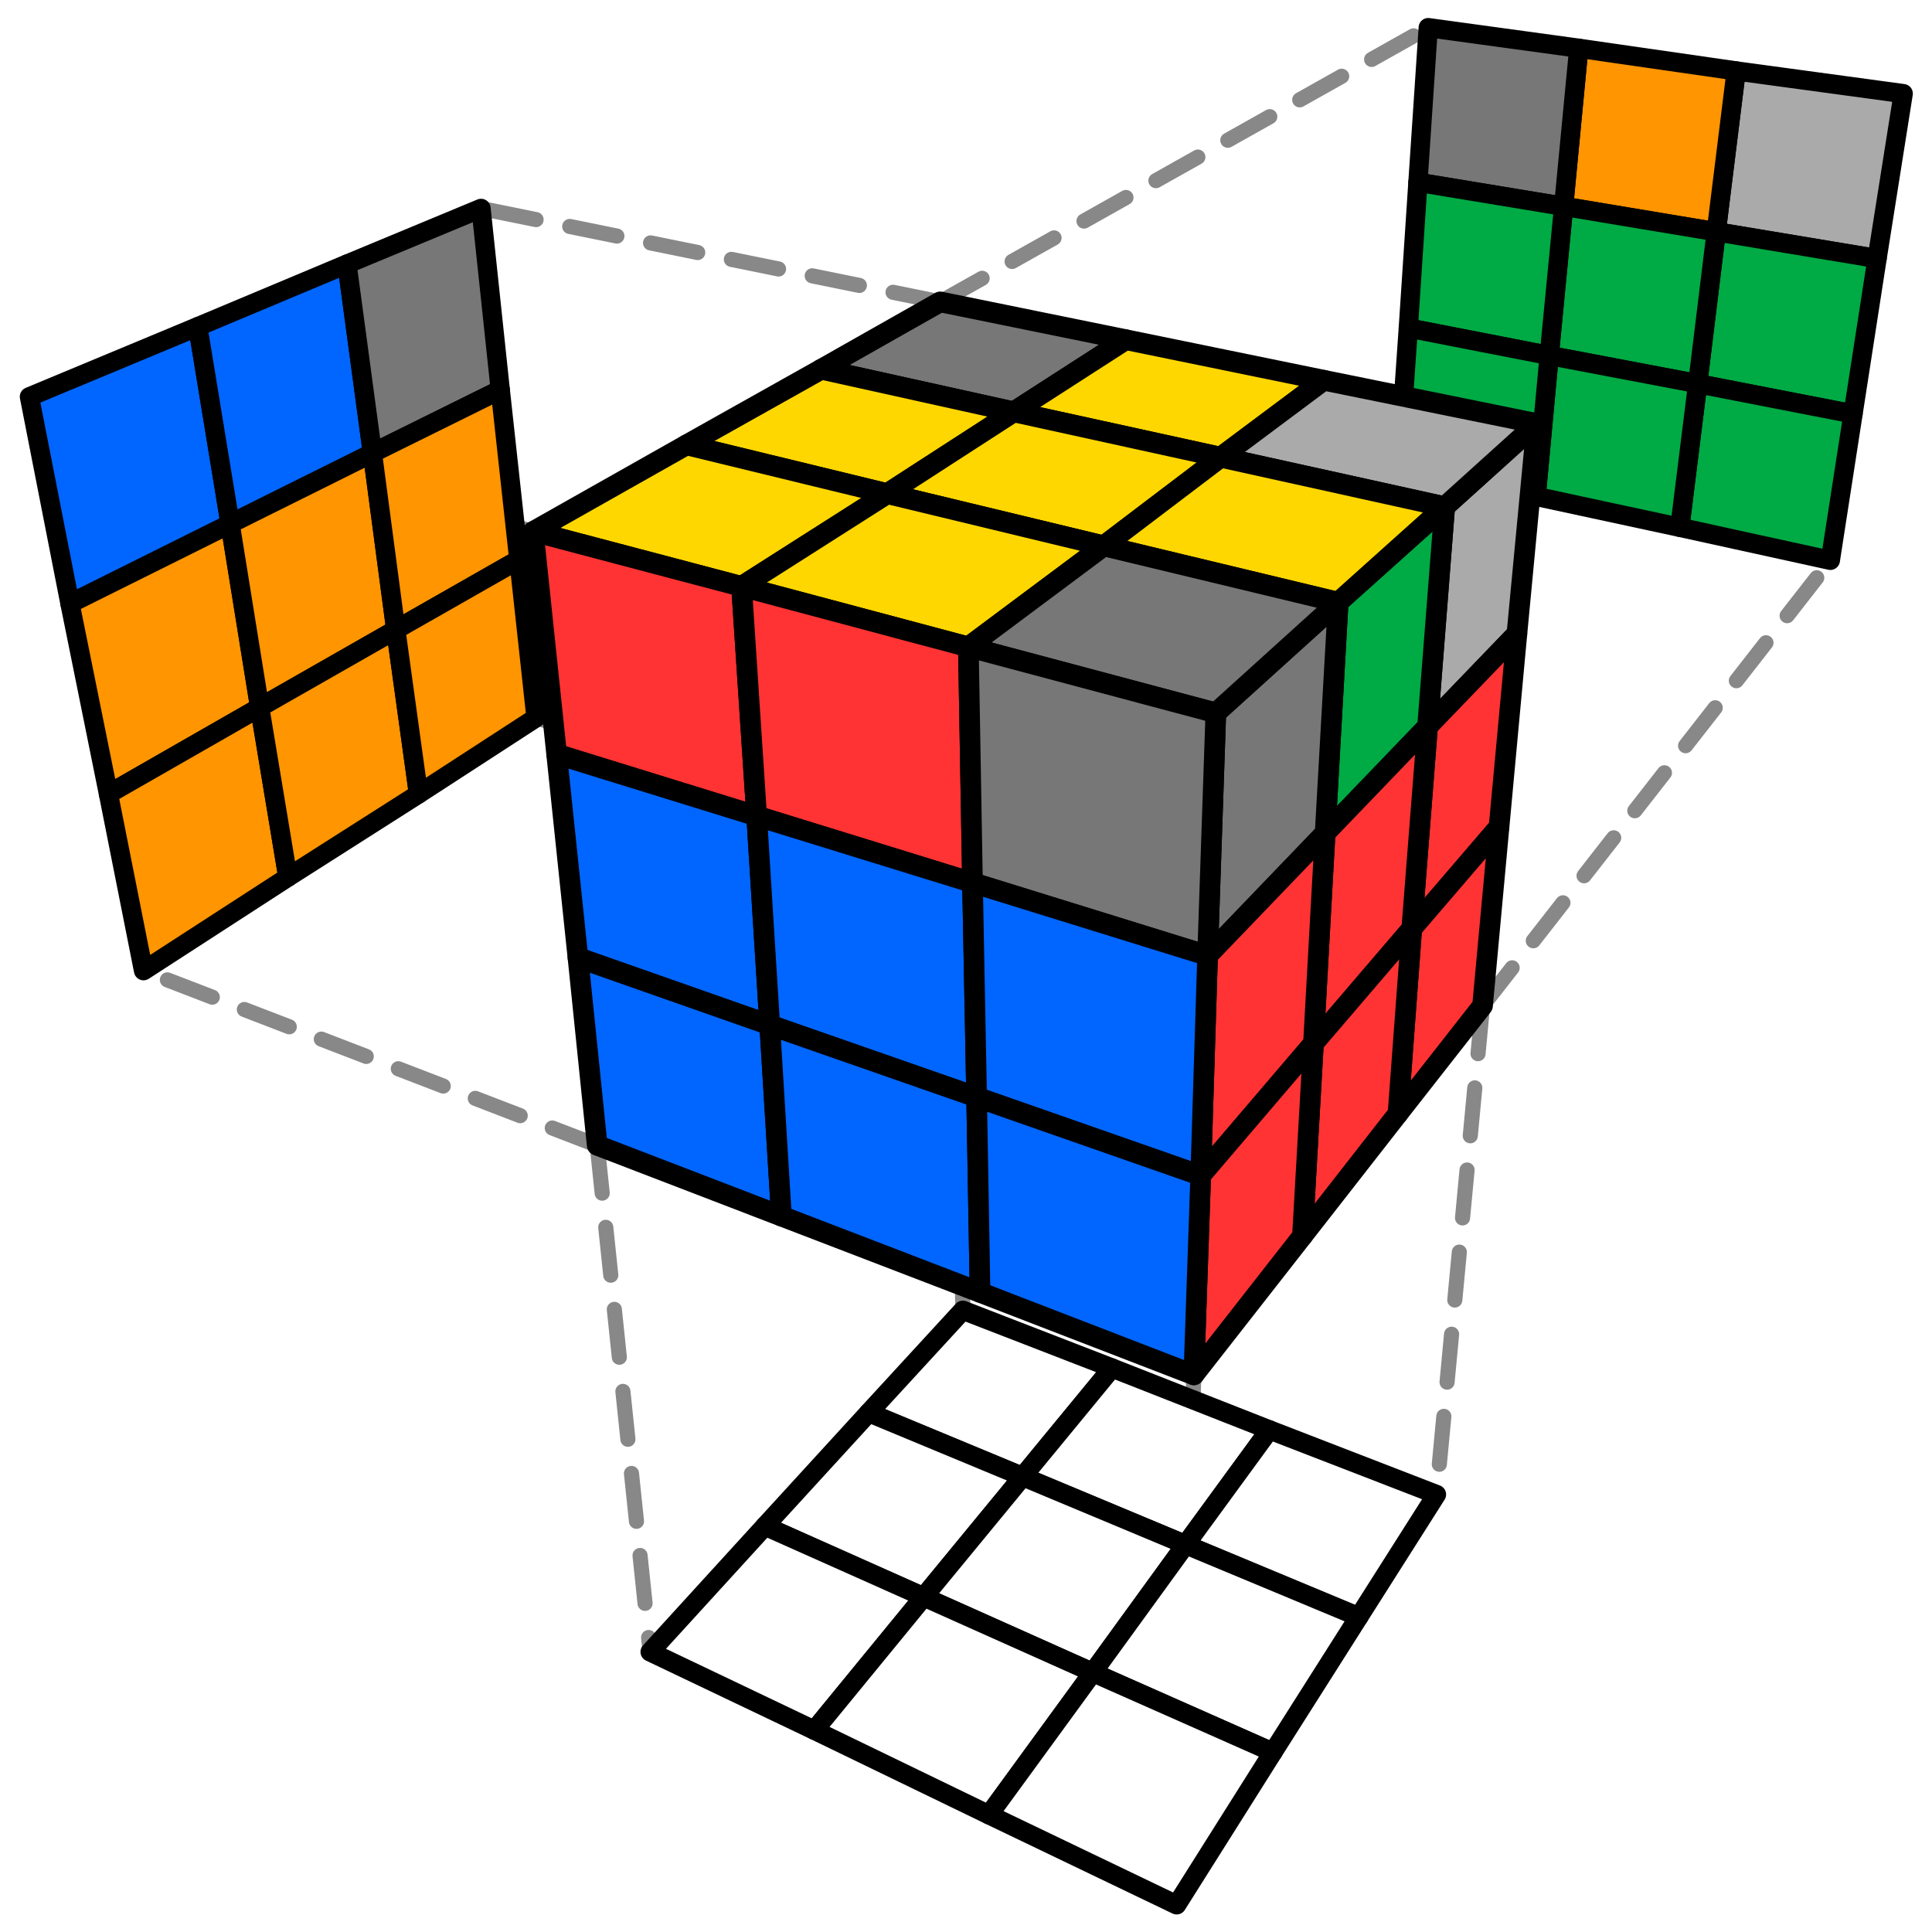
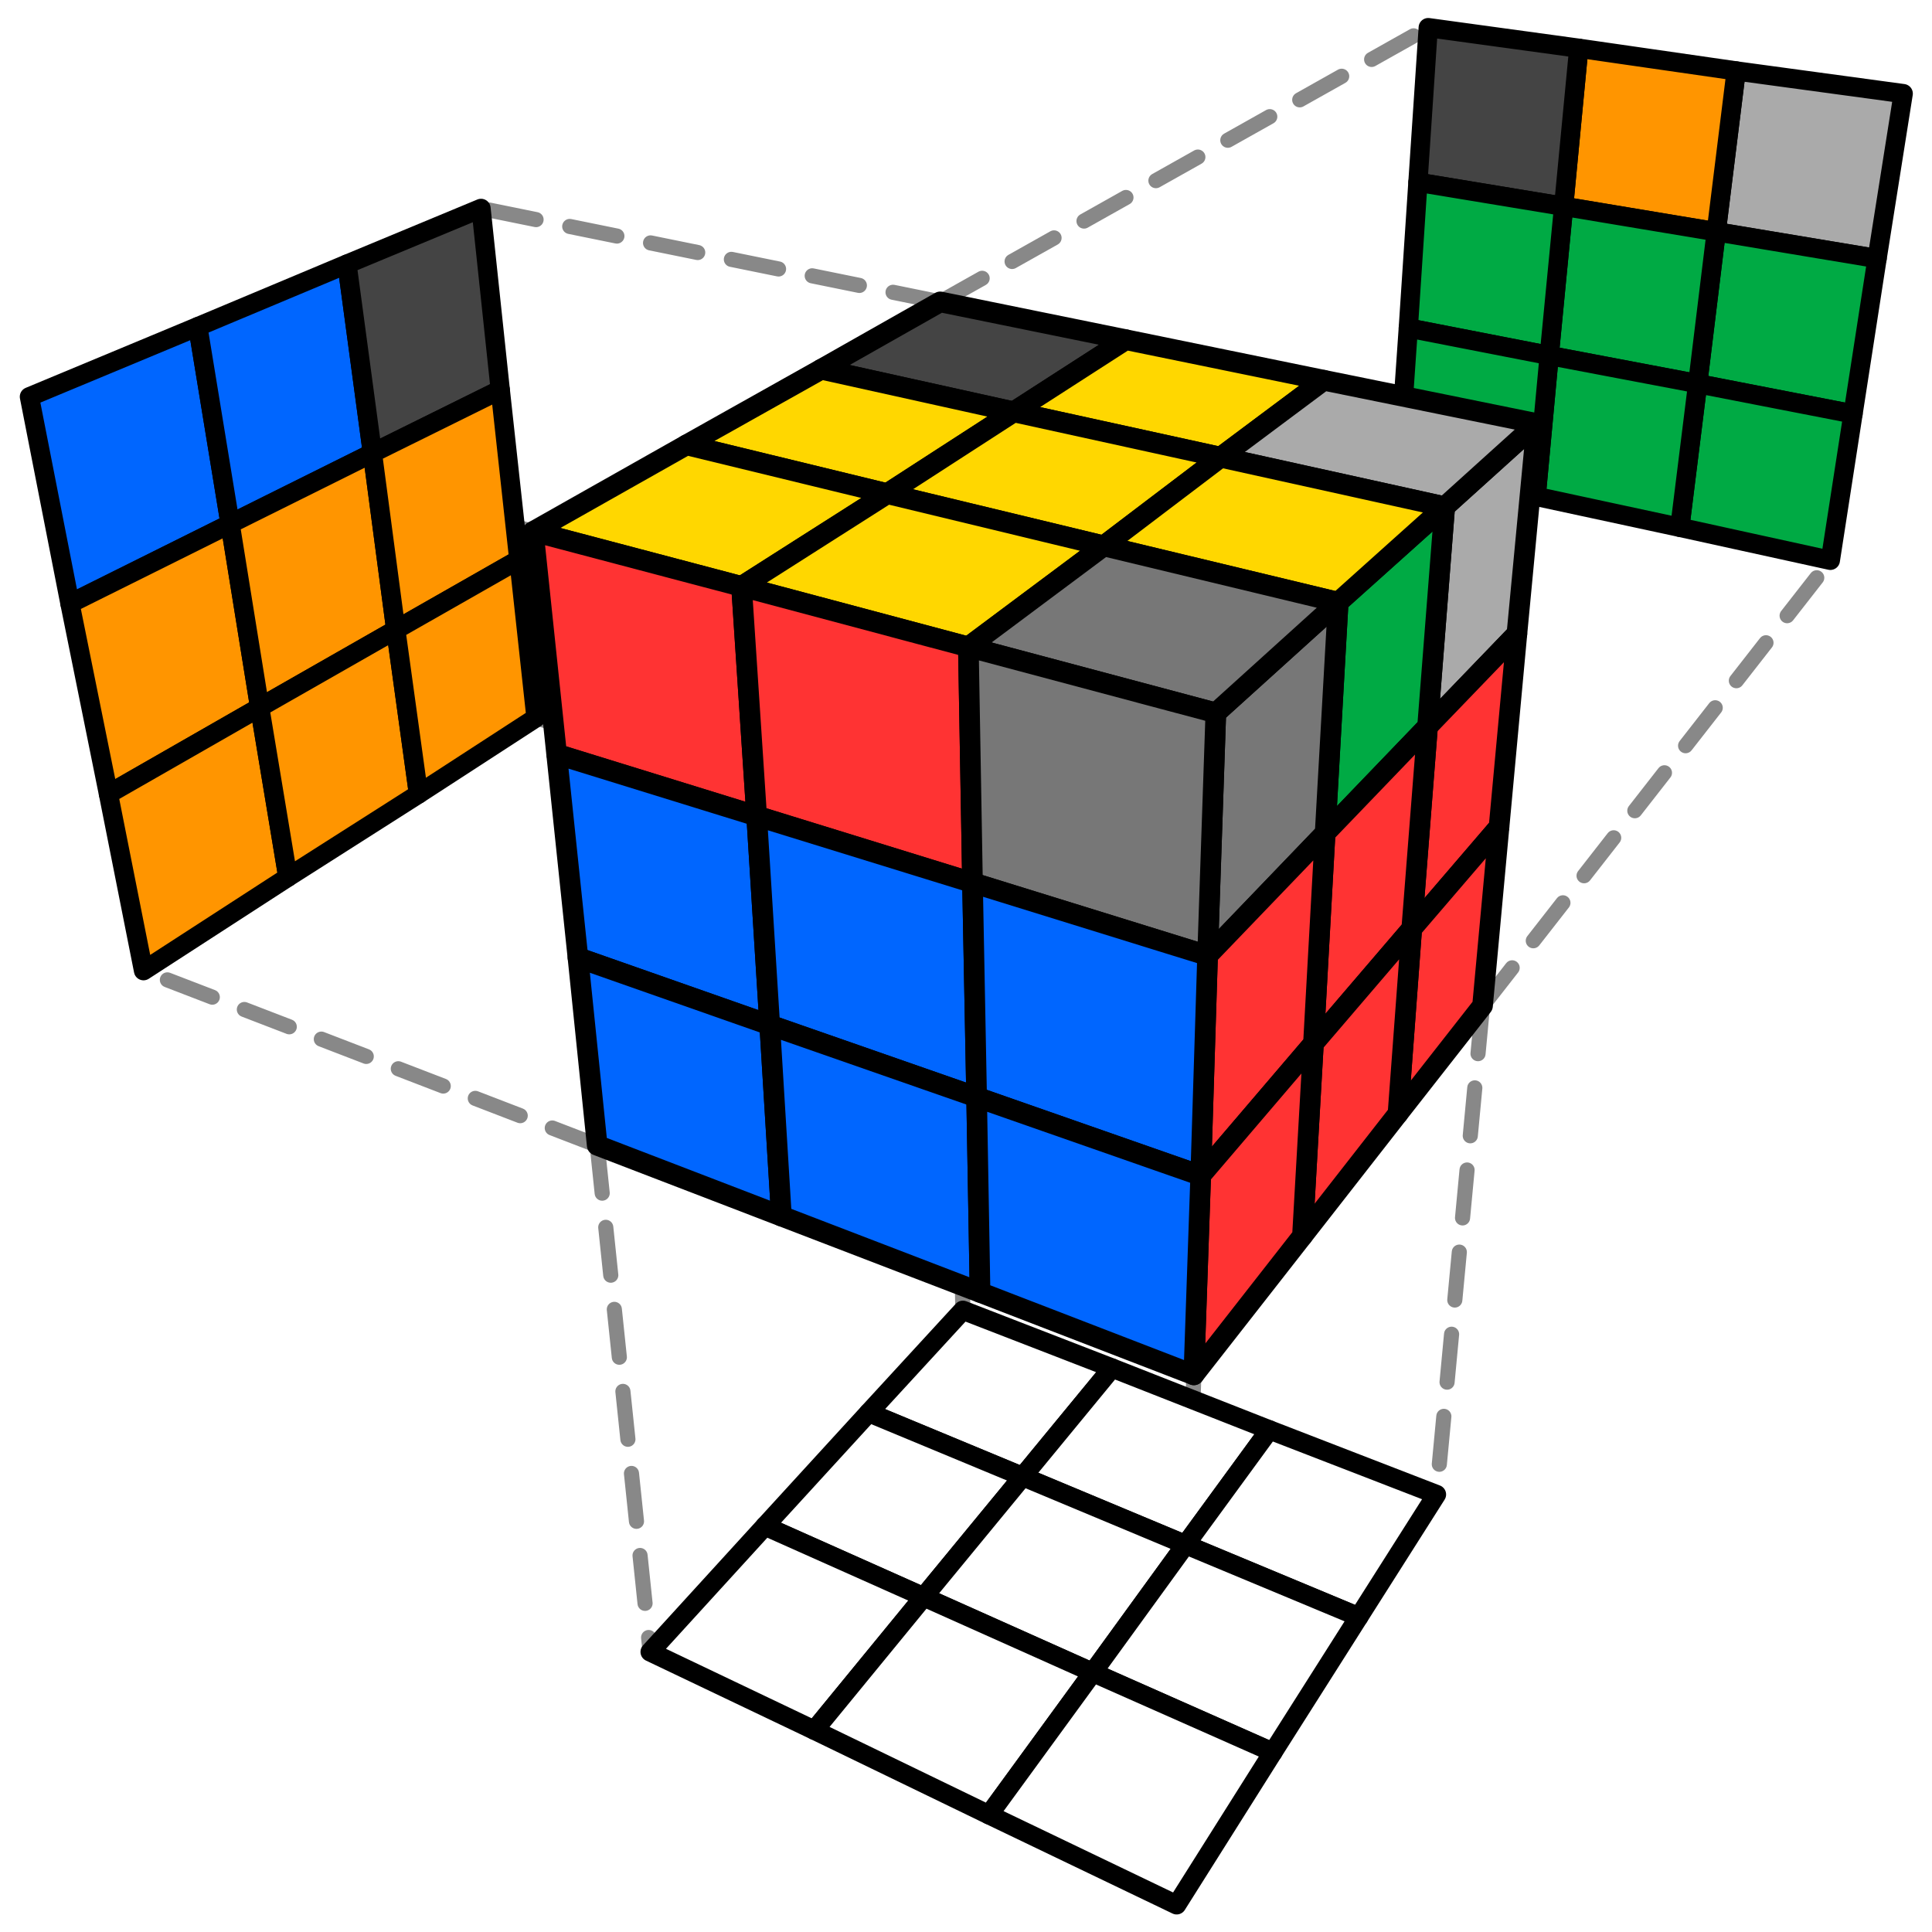
<svg xmlns="http://www.w3.org/2000/svg" width="240" height="240" viewBox="0 0 240 240">
  <rect fill="#FFFFFF" width="240" height="240" />
  <g transform="translate(131.2249,98.46804) scale(85.38859)" style="stroke:#000000;stroke-width:0.028;stroke-linejoin:round;stroke-linecap:round">
    <line x1="-0.761" y1="-0.38" x2="-1.494" y2="-0.576" stroke="#888888" stroke-width="0.022" stroke-dasharray="0.07,0.05" stroke-linecap="round" />
    <line x1="-0.169" y1="-0.714" x2="-0.837" y2="-0.85" stroke="#888888" stroke-width="0.022" stroke-dasharray="0.07,0.05" stroke-linecap="round" />
    <line x1="-0.668" y1="0.513" x2="-1.328" y2="0.259" stroke="#888888" stroke-width="0.022" stroke-dasharray="0.07,0.05" stroke-linecap="round" />
    <line x1="-0.151" y1="0.076" x2="-0.757" y2="-0.109" stroke="#888888" stroke-width="0.022" stroke-dasharray="0.07,0.05" stroke-linecap="round" />
    <line x1="-0.668" y1="0.513" x2="-0.591" y2="1.25" stroke="#888888" stroke-width="0.022" stroke-dasharray="0.07,0.05" stroke-linecap="round" />
    <line x1="0.2" y1="0.847" x2="0.175" y2="1.618" stroke="#888888" stroke-width="0.022" stroke-dasharray="0.07,0.05" stroke-linecap="round" />
    <line x1="-0.151" y1="0.076" x2="-0.136" y2="0.753" stroke="#888888" stroke-width="0.022" stroke-dasharray="0.07,0.05" stroke-linecap="round" />
    <line x1="0.62" y1="0.31" x2="0.553" y2="1.021" stroke="#888888" stroke-width="0.022" stroke-dasharray="0.07,0.05" stroke-linecap="round" />
    <line x1="-0.151" y1="0.076" x2="0.498" y2="-0.474" stroke="#888888" stroke-width="0.022" stroke-dasharray="0.07,0.05" stroke-linecap="round" />
    <line x1="0.62" y1="0.31" x2="1.126" y2="-0.338" stroke="#888888" stroke-width="0.022" stroke-dasharray="0.07,0.05" stroke-linecap="round" />
    <line x1="-0.169" y1="-0.714" x2="0.541" y2="-1.113" stroke="#888888" stroke-width="0.022" stroke-dasharray="0.07,0.05" stroke-linecap="round" />
    <line x1="0.699" y1="-0.537" x2="1.232" y2="-1.017" stroke="#888888" stroke-width="0.022" stroke-dasharray="0.07,0.05" stroke-linecap="round" />
    <polygon fill="#0066FF" stroke="#000000" points="-1.494,-0.576 -1.249,-0.678 -1.202,-0.391 -1.435,-0.275" />
    <polygon fill="#0066FF" stroke="#000000" points="-1.249,-0.678 -1.032,-0.769 -0.995,-0.494 -1.202,-0.391" />
-     <polygon fill="#777777" stroke="#000000" points="-1.032,-0.769 -0.837,-0.85 -0.809,-0.586 -0.995,-0.494" />
+     <polygon fill="#444444" stroke="#000000" points="-1.032,-0.769 -0.837,-0.85 -0.809,-0.586 -0.995,-0.494" />
    <polygon fill="#FF9500" stroke="#000000" points="-1.435,-0.275 -1.202,-0.391 -1.159,-0.124 -1.379,0.002" />
    <polygon fill="#FF9500" stroke="#000000" points="-1.202,-0.391 -0.995,-0.494 -0.961,-0.237 -1.159,-0.124" />
    <polygon fill="#FF9500" stroke="#000000" points="-0.995,-0.494 -0.809,-0.586 -0.782,-0.339 -0.961,-0.237" />
    <polygon fill="#FF9500" stroke="#000000" points="-1.379,0.002 -1.159,-0.124 -1.118,0.123 -1.328,0.259" />
    <polygon fill="#FF9500" stroke="#000000" points="-1.159,-0.124 -0.961,-0.237 -0.928,0.002 -1.118,0.123" />
    <polygon fill="#FF9500" stroke="#000000" points="-0.961,-0.237 -0.782,-0.339 -0.757,-0.109 -0.928,0.002" />
    <polygon fill="#FFFFFF" stroke="#000000" points="-0.136,0.753 0.081,0.837 -0.049,0.995 -0.273,0.902" />
    <polygon fill="#FFFFFF" stroke="#000000" points="0.081,0.837 0.31,0.927 0.188,1.094 -0.049,0.995" />
    <polygon fill="#FFFFFF" stroke="#000000" points="0.31,0.927 0.553,1.021 0.44,1.199 0.188,1.094" />
    <polygon fill="#FFFFFF" stroke="#000000" points="-0.273,0.902 -0.049,0.995 -0.193,1.17 -0.424,1.067" />
    <polygon fill="#FFFFFF" stroke="#000000" points="-0.049,0.995 0.188,1.094 0.053,1.28 -0.193,1.17" />
    <polygon fill="#FFFFFF" stroke="#000000" points="0.188,1.094 0.44,1.199 0.315,1.396 0.053,1.28" />
    <polygon fill="#FFFFFF" stroke="#000000" points="-0.424,1.067 -0.193,1.17 -0.352,1.364 -0.591,1.25" />
    <polygon fill="#FFFFFF" stroke="#000000" points="-0.193,1.17 0.053,1.28 -0.098,1.487 -0.352,1.364" />
    <polygon fill="#FFFFFF" stroke="#000000" points="0.053,1.28 0.315,1.396 0.175,1.618 -0.098,1.487" />
    <polygon fill="#aaaaaa" stroke="#000000" points="1.232,-1.017 0.989,-1.05 0.96,-0.816 1.194,-0.777" />
    <polygon fill="#FF9500" stroke="#000000" points="0.989,-1.05 0.76,-1.083 0.738,-0.853 0.96,-0.816" />
-     <polygon fill="#777777" stroke="#000000" points="0.76,-1.083 0.541,-1.113 0.526,-0.888 0.738,-0.853" />
+     <polygon fill="#444444" stroke="#000000" points="0.76,-1.083 0.541,-1.113 0.526,-0.888 0.738,-0.853" />
    <polygon fill="#00AA44" stroke="#000000" points="1.194,-0.777 0.96,-0.816 0.933,-0.595 1.159,-0.551" />
    <polygon fill="#00AA44" stroke="#000000" points="0.96,-0.816 0.738,-0.853 0.717,-0.636 0.933,-0.595" />
    <polygon fill="#00AA44" stroke="#000000" points="0.738,-0.853 0.526,-0.888 0.512,-0.676 0.717,-0.636" />
    <polygon fill="#00AA44" stroke="#000000" points="1.159,-0.551 0.933,-0.595 0.907,-0.386 1.126,-0.338" />
    <polygon fill="#00AA44" stroke="#000000" points="0.933,-0.595 0.717,-0.636 0.698,-0.431 0.907,-0.386" />
    <polygon fill="#00AA44" stroke="#000000" points="0.717,-0.636 0.512,-0.676 0.498,-0.474 0.698,-0.431" />
    <polygon fill="#aaaaaa" stroke="#000000" stroke-width="0.03" points="0.699,-0.537 0.565,-0.416 0.54,-0.096 0.67,-0.231" />
    <polygon fill="#00AA44" stroke="#000000" stroke-width="0.03" points="0.565,-0.416 0.41,-0.277 0.391,0.059 0.54,-0.096" />
    <polygon fill="#777777" stroke="#000000" stroke-width="0.03" points="0.41,-0.277 0.232,-0.116 0.22,0.237 0.391,0.059" />
    <polygon fill="#FF3333" stroke="#000000" stroke-width="0.03" points="0.67,-0.231 0.54,-0.096 0.517,0.198 0.644,0.05" />
    <polygon fill="#FF3333" stroke="#000000" stroke-width="0.03" points="0.54,-0.096 0.391,0.059 0.374,0.365 0.517,0.198" />
    <polygon fill="#FF3333" stroke="#000000" stroke-width="0.03" points="0.391,0.059 0.22,0.237 0.21,0.557 0.374,0.365" />
    <polygon fill="#FF3333" stroke="#000000" stroke-width="0.03" points="0.644,0.05 0.517,0.198 0.497,0.467 0.62,0.31" />
    <polygon fill="#FF3333" stroke="#000000" stroke-width="0.03" points="0.517,0.198 0.374,0.365 0.358,0.645 0.497,0.467" />
    <polygon fill="#FF3333" stroke="#000000" stroke-width="0.03" points="0.374,0.365 0.21,0.557 0.2,0.847 0.358,0.645" />
-     <polygon fill="#777777" stroke="#000000" stroke-width="0.03" points="-0.169,-0.714 0.101,-0.659 -0.062,-0.554 -0.342,-0.616" />
+     <polygon fill="#444444" stroke="#000000" stroke-width="0.03" points="-0.169,-0.714 0.101,-0.659 -0.062,-0.554 -0.342,-0.616" />
    <polygon fill="#FFD700" stroke="#000000" stroke-width="0.03" points="0.101,-0.659 0.389,-0.6 0.239,-0.488 -0.062,-0.554" />
    <polygon fill="#aaaaaa" stroke="#000000" stroke-width="0.03" points="0.389,-0.6 0.699,-0.537 0.565,-0.416 0.239,-0.488" />
    <polygon fill="#FFD700" stroke="#000000" stroke-width="0.03" points="-0.342,-0.616 -0.062,-0.554 -0.246,-0.435 -0.538,-0.506" />
    <polygon fill="#FFD700" stroke="#000000" stroke-width="0.03" points="-0.062,-0.554 0.239,-0.488 0.069,-0.359 -0.246,-0.435" />
    <polygon fill="#FFD700" stroke="#000000" stroke-width="0.03" points="0.239,-0.488 0.565,-0.416 0.41,-0.277 0.069,-0.359" />
    <polygon fill="#FFD700" stroke="#000000" stroke-width="0.03" points="-0.538,-0.506 -0.246,-0.435 -0.458,-0.3 -0.761,-0.38" />
    <polygon fill="#FFD700" stroke="#000000" stroke-width="0.03" points="-0.246,-0.435 0.069,-0.359 -0.128,-0.212 -0.458,-0.3" />
    <polygon fill="#777777" stroke="#000000" stroke-width="0.03" points="0.069,-0.359 0.41,-0.277 0.232,-0.116 -0.128,-0.212" />
    <polygon fill="#FF3333" stroke="#000000" stroke-width="0.03" points="-0.761,-0.38 -0.458,-0.3 -0.436,0.034 -0.727,-0.056" />
    <polygon fill="#FF3333" stroke="#000000" stroke-width="0.03" points="-0.458,-0.3 -0.128,-0.212 -0.122,0.131 -0.436,0.034" />
    <polygon fill="#777777" stroke="#000000" stroke-width="0.03" points="-0.128,-0.212 0.232,-0.116 0.22,0.237 -0.122,0.131" />
    <polygon fill="#0066FF" stroke="#000000" stroke-width="0.03" points="-0.727,-0.056 -0.436,0.034 -0.417,0.338 -0.696,0.24" />
    <polygon fill="#0066FF" stroke="#000000" stroke-width="0.03" points="-0.436,0.034 -0.122,0.131 -0.116,0.443 -0.417,0.338" />
    <polygon fill="#0066FF" stroke="#000000" stroke-width="0.03" points="-0.122,0.131 0.22,0.237 0.21,0.557 -0.116,0.443" />
    <polygon fill="#0066FF" stroke="#000000" stroke-width="0.03" points="-0.696,0.24 -0.417,0.338 -0.4,0.616 -0.668,0.513" />
    <polygon fill="#0066FF" stroke="#000000" stroke-width="0.03" points="-0.417,0.338 -0.116,0.443 -0.111,0.727 -0.4,0.616" />
    <polygon fill="#0066FF" stroke="#000000" stroke-width="0.03" points="-0.116,0.443 0.21,0.557 0.2,0.847 -0.111,0.727" />
  </g>
</svg>
